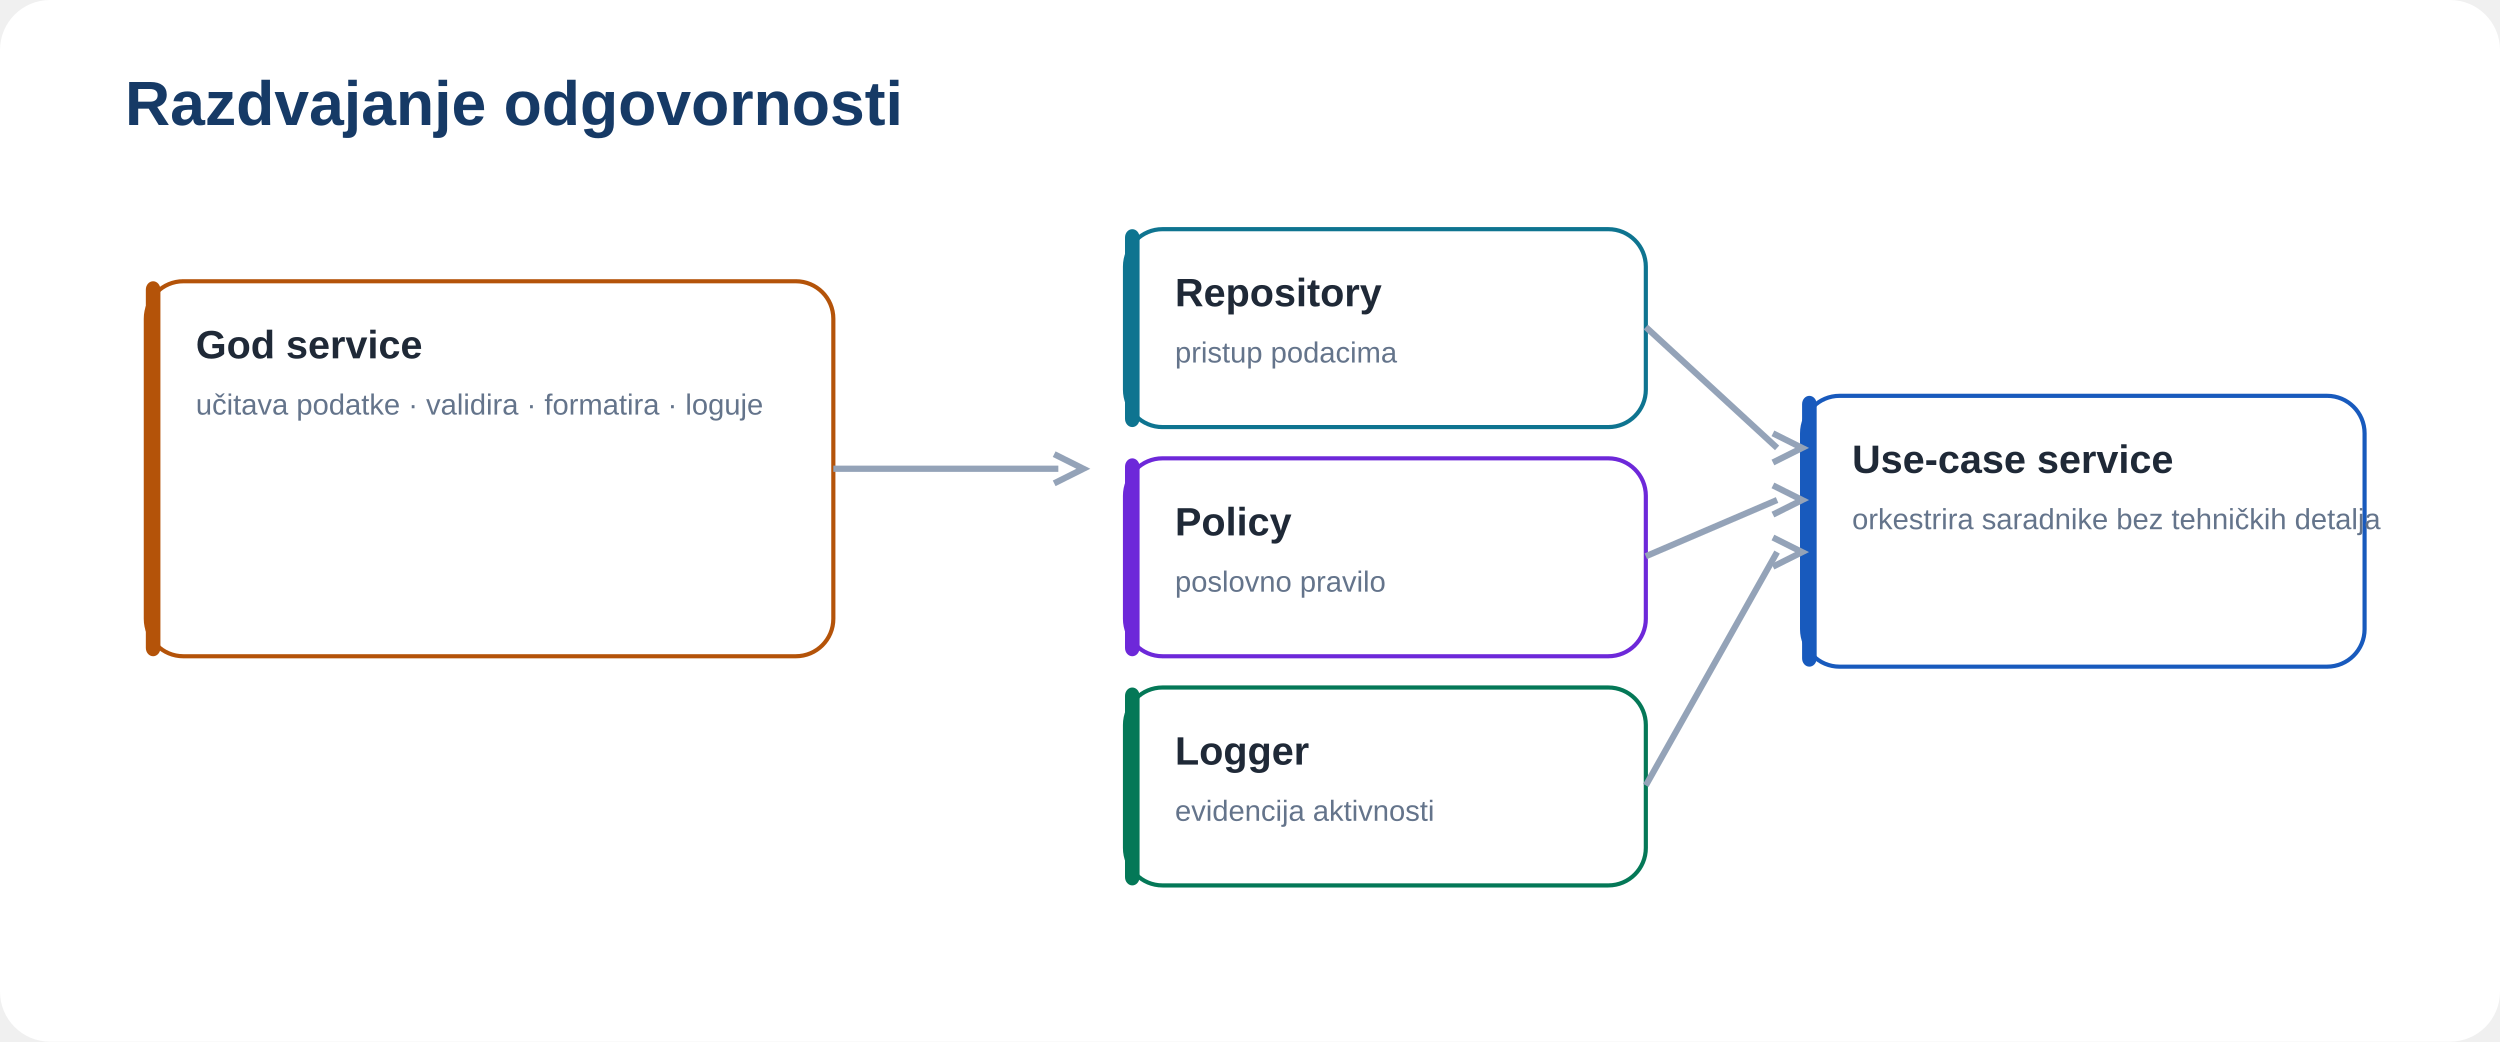
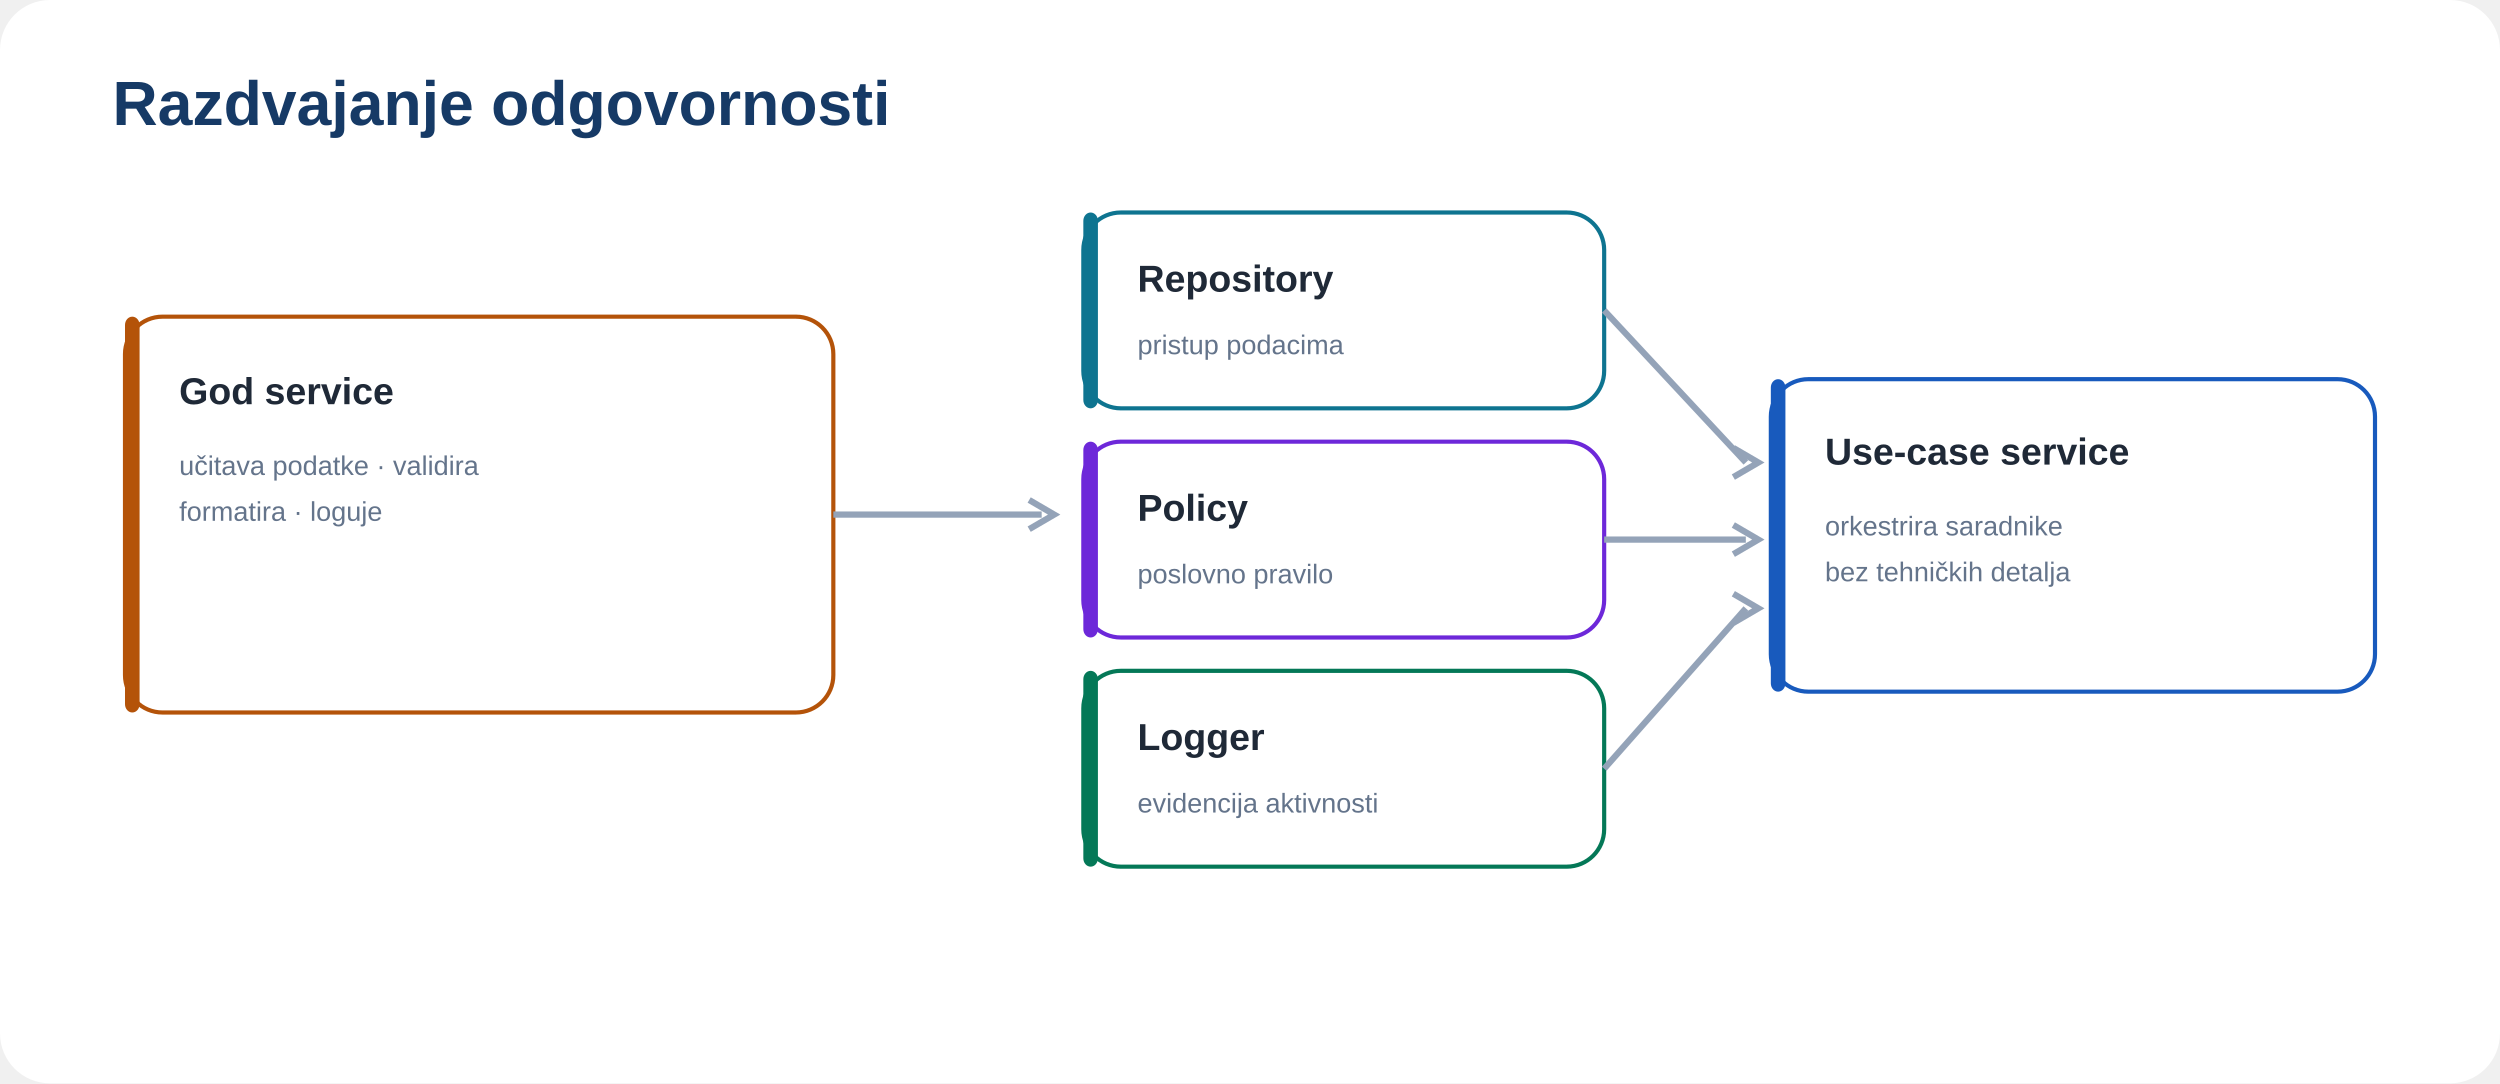
- <svg xmlns="http://www.w3.org/2000/svg" width="1200" height="500" viewBox="0 0 1200 500">
-   <rect width="1200" height="500" rx="24" fill="#fff" />
-   <style>text{font-family:'Segoe UI',Arial,sans-serif;fill:#1F2937}.title{font-size:30px;font-weight:700;fill:#163A66}.label{font-size:19px;font-weight:700}.sub{font-size:14px;fill:#64748B}.small{font-size:13px;fill:#64748B}</style>
-   <text x="60" y="60" class="title">Razdvajanje odgovornosti</text>
-   <rect x="70" y="135" width="330" height="180" rx="18" fill="#fff" stroke="#B45309" stroke-width="2" />
-   <rect x="70" y="135" width="7" height="180" rx="4" fill="#B45309" />
-   <text x="94" y="172" class="label">God service</text>
-   <text x="94" y="199" class="sub">učitava podatke · validira · formatira · loguje</text>
-   <path d="M400 225 L508 225" stroke="#94A3B8" stroke-width="3" fill="none" />
-   <path d="M506 218 L520 225 L506 232" fill="none" stroke="#94A3B8" stroke-width="3" />
-   <rect x="540" y="110" width="250" height="95" rx="18" fill="#fff" stroke="#0E7490" stroke-width="2" />
-   <rect x="540" y="110" width="7" height="95" rx="4" fill="#0E7490" />
-   <text x="564" y="147" class="label">Repository</text>
-   <text x="564" y="174" class="sub">pristup podacima</text>
-   <rect x="540" y="220" width="250" height="95" rx="18" fill="#fff" stroke="#6D28D9" stroke-width="2" />
-   <rect x="540" y="220" width="7" height="95" rx="4" fill="#6D28D9" />
-   <text x="564" y="257" class="label">Policy</text>
-   <text x="564" y="284" class="sub">poslovno pravilo</text>
-   <rect x="540" y="330" width="250" height="95" rx="18" fill="#fff" stroke="#047857" stroke-width="2" />
-   <rect x="540" y="330" width="7" height="95" rx="4" fill="#047857" />
-   <text x="564" y="367" class="label">Logger</text>
-   <text x="564" y="394" class="sub">evidencija aktivnosti</text>
-   <rect x="865" y="190" width="270" height="130" rx="18" fill="#fff" stroke="#185ABD" stroke-width="2" />
-   <rect x="865" y="190" width="7" height="130" rx="4" fill="#185ABD" />
-   <text x="889" y="227" class="label">Use-case service</text>
-   <text x="889" y="254" class="sub">orkestrira saradnike bez tehničkih detalja</text>
-   <path d="M790 157 L853 215" stroke="#94A3B8" stroke-width="3" fill="none" />
-   <path d="M851 208 L865 215 L851 222" fill="none" stroke="#94A3B8" stroke-width="3" />
-   <path d="M790 267 L853 240" stroke="#94A3B8" stroke-width="3" fill="none" />
-   <path d="M851 233 L865 240 L851 247" fill="none" stroke="#94A3B8" stroke-width="3" />
-   <path d="M790 377 L853 265" stroke="#94A3B8" stroke-width="3" fill="none" />
-   <path d="M851 258 L865 265 L851 272" fill="none" stroke="#94A3B8" stroke-width="3" />
+ <svg xmlns="http://www.w3.org/2000/svg" width="1200" height="520" viewBox="0 0 1200 520" role="img" aria-labelledby="title desc">
+   <rect width="1200" height="520" rx="24" fill="#fff" />
+   <style>text{font-family:'Segoe UI',Arial,sans-serif;fill:#1F2937}.title{font-size:30px;font-weight:700;fill:#163A66}.label{font-size:18px;font-weight:700}.sub{font-size:13px;fill:#64748B}</style>
+   <text x="54" y="60" class="title">Razdvajanje odgovornosti</text>
+   <g>
+     <rect x="60" y="152" width="340" height="190" rx="18" fill="#fff" stroke="#B45309" stroke-width="2" />
+     <rect x="60" y="152" width="7" height="190" rx="4" fill="#B45309" />
+     <text x="86" y="194" class="label">God service</text>
+     <text x="86" y="228" class="sub">učitava podatke · validira</text>
+     <text x="86" y="250" class="sub">formatira · loguje</text>
+   </g>
+   <path d="M400 247H500" stroke="#94A3B8" stroke-width="3" />
+   <path d="m494 240 12 7-12 7" fill="none" stroke="#94A3B8" stroke-width="3" />
+   <g>
+     <rect x="520" y="102" width="250" height="94" rx="18" fill="#fff" stroke="#0E7490" stroke-width="2" />
+     <rect x="520" y="102" width="7" height="94" rx="4" fill="#0E7490" />
+     <text x="546" y="140" class="label">Repository</text>
+     <text x="546" y="170" class="sub">pristup podacima</text>
+   </g>
+   <g>
+     <rect x="520" y="212" width="250" height="94" rx="18" fill="#fff" stroke="#6D28D9" stroke-width="2" />
+     <rect x="520" y="212" width="7" height="94" rx="4" fill="#6D28D9" />
+     <text x="546" y="250" class="label">Policy</text>
+     <text x="546" y="280" class="sub">poslovno pravilo</text>
+   </g>
+   <g>
+     <rect x="520" y="322" width="250" height="94" rx="18" fill="#fff" stroke="#047857" stroke-width="2" />
+     <rect x="520" y="322" width="7" height="94" rx="4" fill="#047857" />
+     <text x="546" y="360" class="label">Logger</text>
+     <text x="546" y="390" class="sub">evidencija aktivnosti</text>
+   </g>
+   <g>
+     <rect x="850" y="182" width="290" height="150" rx="18" fill="#fff" stroke="#185ABD" stroke-width="2" />
+     <rect x="850" y="182" width="7" height="150" rx="4" fill="#185ABD" />
+     <text x="876" y="223" class="label">Use-case service</text>
+     <text x="876" y="257" class="sub">orkestrira saradnike</text>
+     <text x="876" y="279" class="sub">bez tehničkih detalja</text>
+   </g>
+   <path d="M770 149L838 222M770 259H838M770 369L838 292" stroke="#94A3B8" stroke-width="3" fill="none" />
+   <path d="m832 215 12 7-12 7M832 252l12 7-12 7M832 285l12 7-12 7" fill="none" stroke="#94A3B8" stroke-width="3" />
</svg>
